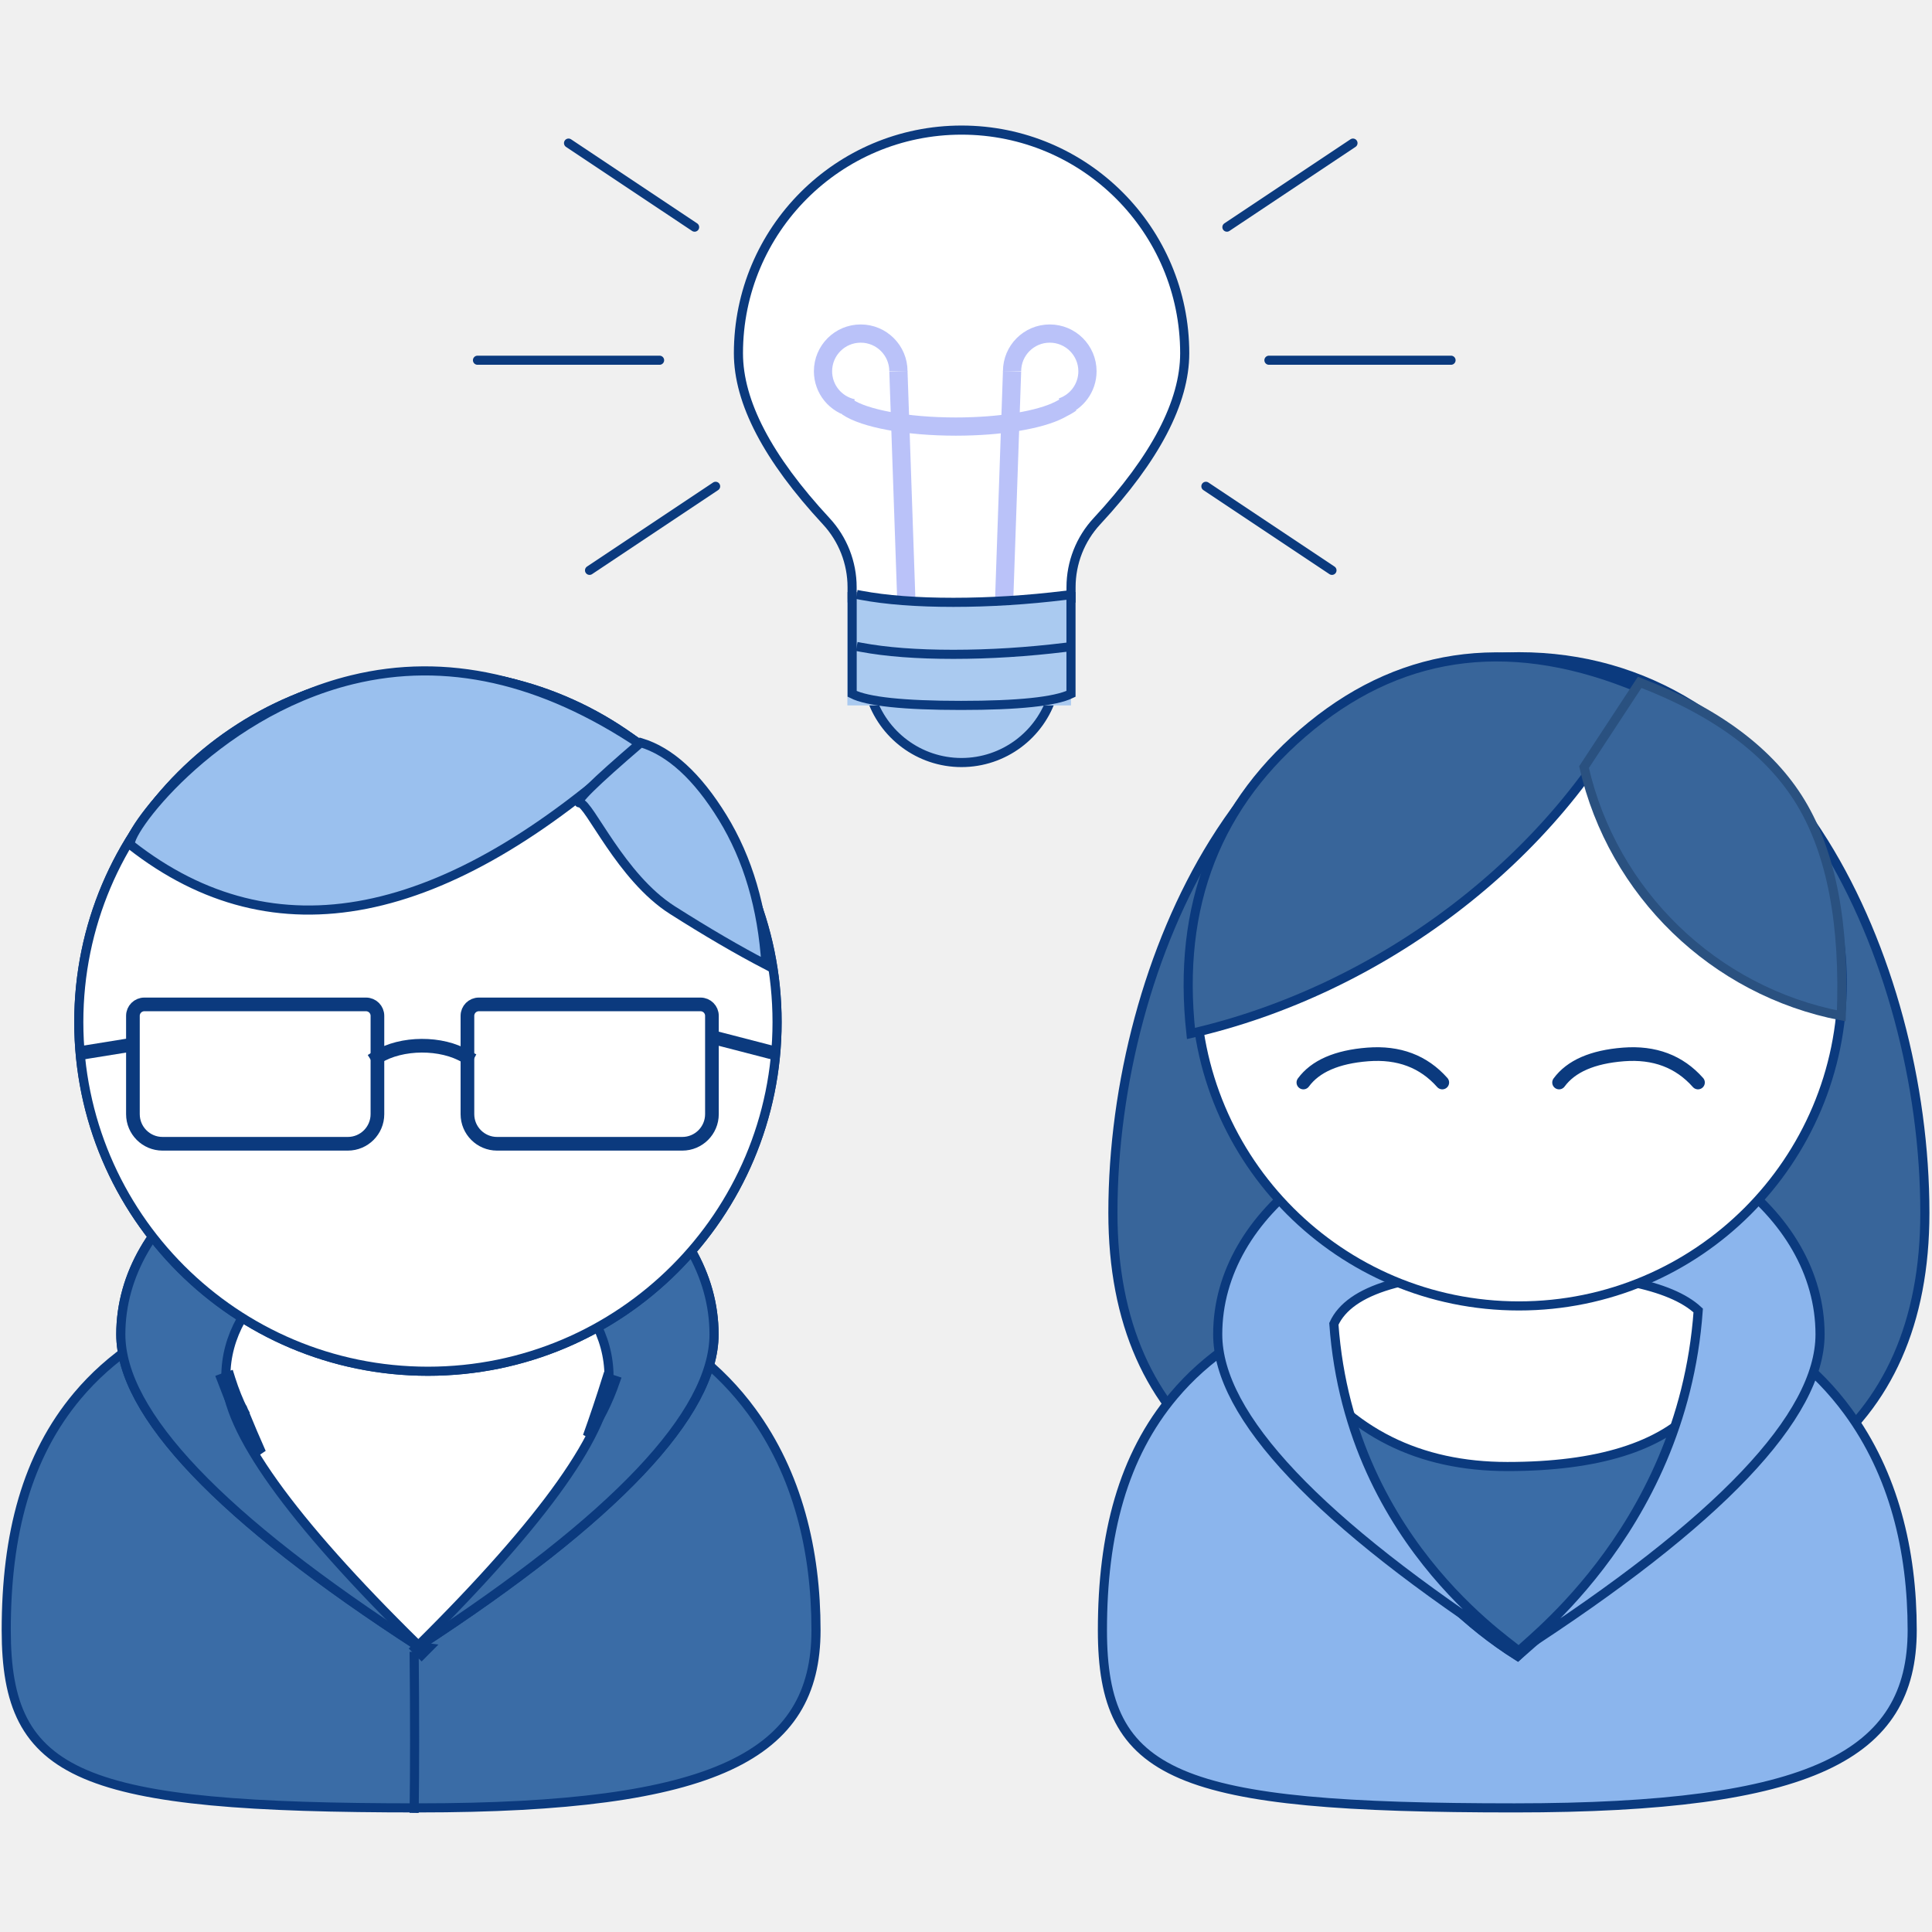
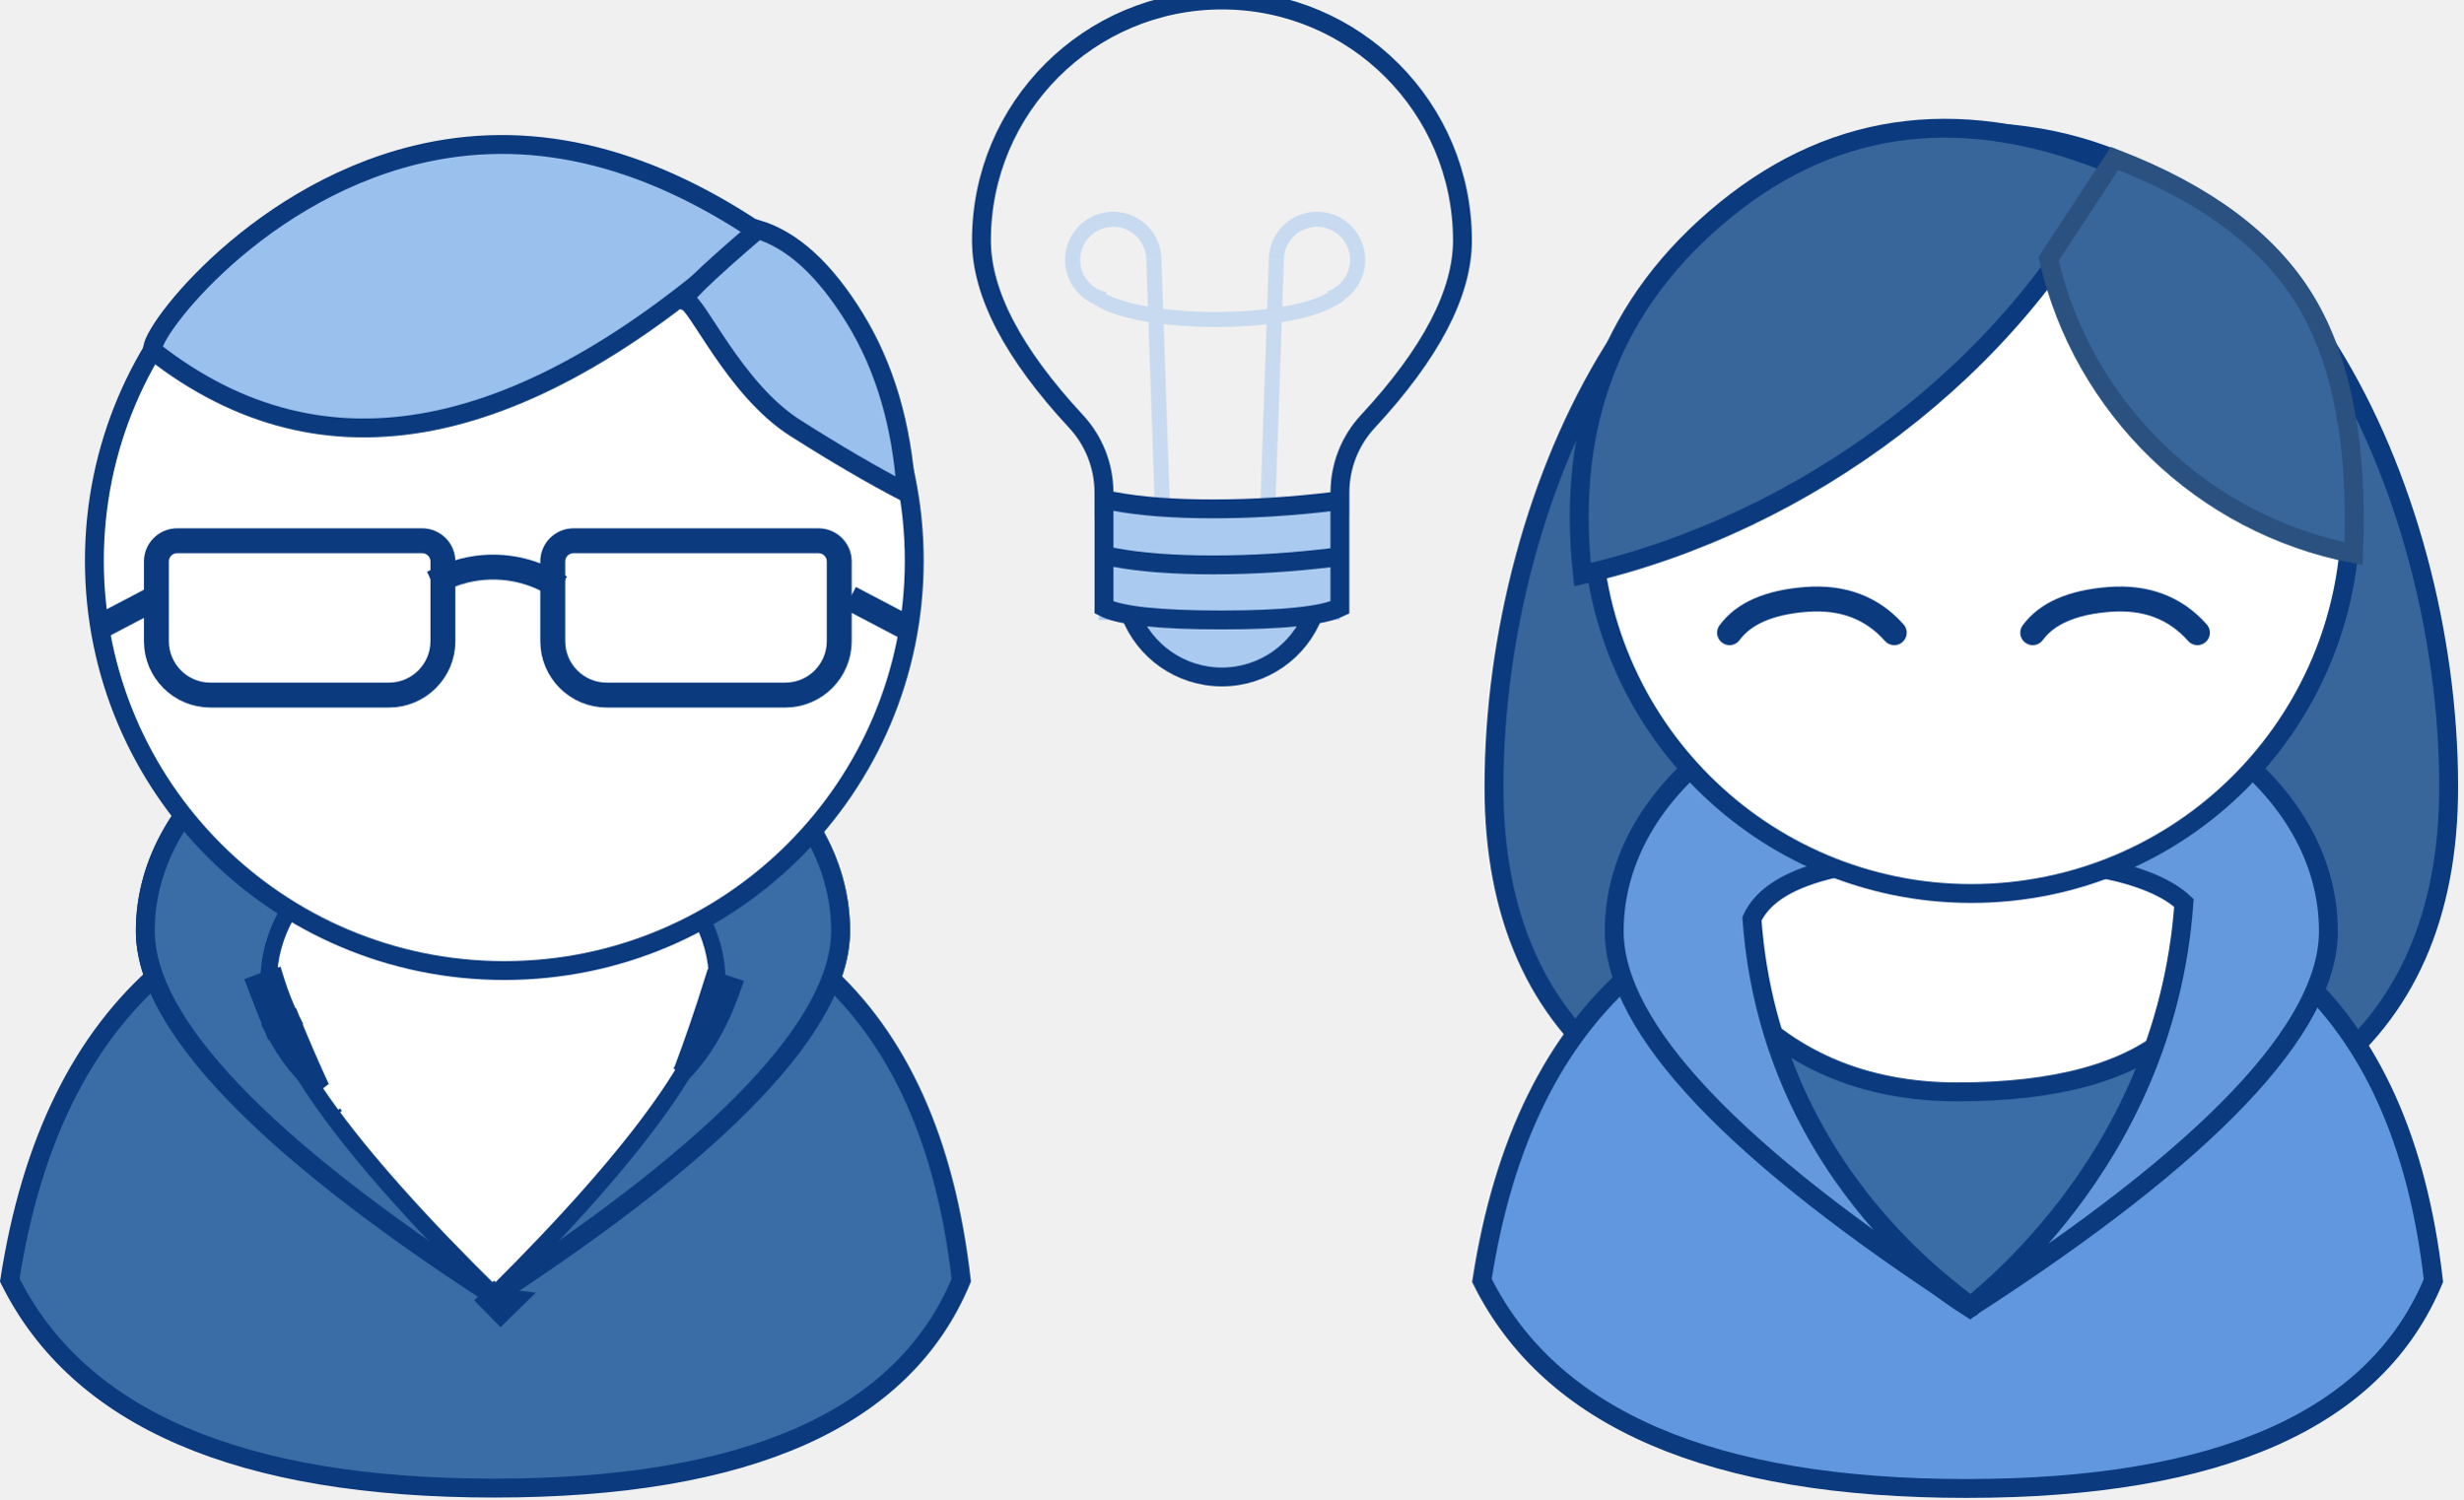
- <svg xmlns="http://www.w3.org/2000/svg" width="140px" height="140px" viewBox="0 0 212 186" version="1.1">
-   <g id="Welcome" stroke="none" stroke-width="1" fill="none" fill-rule="evenodd">
-     <g id="About-me" transform="translate(-1005, -555)">
-       <g id="Group" transform="translate(0, 119)">
-         <g id="Group-3-Copy-2" transform="translate(929.7468, 434)">
-           <g id="Icon_AboutMe_team" transform="translate(74.163, 3.275516)">
-             <g id="Group-3" transform="translate(82.11862, 0)">
-               <path d="M34.457,62.035 L14.497,62.035 C15.827,66.359 19.846,69.398 24.477,69.398 C29.108,69.398 33.128,66.359 34.457,62.035 Z" id="Combined-Shape" stroke="#0B3A7E" fill="#AACAF0" />
-               <path d="M24.485,0 C38.008,0 48.971,10.962 48.971,24.485 C48.971,29.851 45.76,35.995 39.338,42.918 C37.513,44.886 36.498,47.47 36.498,50.154 L36.497,51.517 L24.224,57.29 L12.473,51.517 L12.473,50.154 C12.472,47.47 11.458,44.886 9.633,42.918 C3.211,35.995 0,29.851 0,24.485 C0,10.962 10.962,0 24.485,0 Z" id="Path" stroke="#0B3A7E" fill="#FFFFFF" />
-               <g id="Group-2" opacity="0.462" transform="translate(9.28136, 22.32649)" stroke="#6A7CF2" stroke-width="2">
-                 <path d="M8.274,4.137 C8.274,1.852 6.422,0 4.137,0 C1.852,0 0,1.852 0,4.137 C0,6.123 1.4,7.783 3.267,8.183" id="Path" />
-                 <path d="M26.192,8.062 C27.835,7.514 29.018,5.964 29.018,4.137 C29.018,1.852 27.166,0 24.881,0 C22.596,0 20.744,1.852 20.744,4.137" id="Path" />
-                 <path d="M2.674,8.055 C4.521,9.313 9.153,10.206 14.574,10.206 C19.506,10.206 23.785,9.467 25.907,8.386 C26.514,8.078 26.948,7.829 27.209,7.641" id="Path" />
-                 <line x1="8.274" y1="4.137" x2="9.192" y2="30.733" id="Path-4" />
-                 <line x1="19.826" y1="4.137" x2="20.744" y2="30.733" id="Path-4-Copy" transform="translate(20.28514, 17.18922) scale(-1, 1) translate(-20.28514, -17.18922) " />
-               </g>
-               <rect id="Rectangle" fill="#AACAF0" x="11.956" y="51.434" width="24.536" height="11.697" />
-               <path d="M36.492,50.688 L36.492,61.862 C34.743,62.708 30.72,63.13 24.421,63.13 C18.123,63.13 14.142,62.708 12.479,61.862 L12.479,50.688" id="Combined-Shape" stroke="#0B3A7E" />
-               <path d="M13.472,56.755 C16.204,57.268 19.575,57.525 23.584,57.525 C27.594,57.525 31.695,57.268 35.888,56.755" id="Line" stroke="#0B3A7E" stroke-linecap="square" />
-               <path d="M13.472,51.049 C16.204,51.562 19.575,51.819 23.584,51.819 C27.594,51.819 31.695,51.562 35.888,51.049" id="Line-Copy" stroke="#0B3A7E" stroke-linecap="square" />
-             </g>
-             <g id="woman" transform="translate(121.5598, 57.28994)">
-               <path d="M46.199,97.106 C74.332,97.106 90.748,85.725 90.748,61.521 C90.748,47.412 86.777,32.315 79.693,20.917 C71.618,7.921 60.172,0.5 46.199,0.5 C32.226,0.5 20.779,7.921 12.704,20.917 C5.62,32.315 1.65,47.412 1.65,61.521 C1.65,85.725 18.065,97.106 46.199,97.106 Z" id="Oval-Copy-13" stroke="#0B3A7E" fill="#38659A" />
-               <path d="M45.726,68.526 C27.527,68.526 15.419,73.144 8.331,81.574 C2.756,88.205 0.5,96.786 0.5,107.325 C0.5,123.488 8.574,126.816 45.726,126.816 C78.392,126.816 89.357,121.034 89.357,107.325 C89.357,98.552 87.335,90.177 82.302,83.31 C75.392,73.881 63.546,68.526 45.726,68.526 Z" id="Path-Copy-2" stroke="#0B3A7E" fill="#8BB5ED" />
-               <path d="M46.049,110.155 L66.188,90.919 C77.68,72.486 72.284,63.521 49.662,63.521 C38.191,63.521 29.934,64.223 24.913,65.617 C20.095,66.954 18.473,68.801 19.678,71.298 C23.72,81.968 27.782,90.283 31.859,96.24 C35.843,102.063 40.573,106.7 46.049,110.155 Z" id="Path-Copy-2" stroke="#0B3A7E" fill="#FFFFFF" />
-               <path d="M22.404,78.13 C25.545,85.584 28.697,91.621 31.859,96.24 C35.847,102.067 40.581,106.707 46.062,110.164 L60.598,97.381 L65.739,82.863 C61.783,87.202 54.831,89.357 44.929,89.357 C35.251,89.357 27.731,85.604 22.404,78.13 Z" id="Path-Copy-2" stroke="#0B3A7E" fill="#3A6CA6" />
-               <path d="M46.113,109.687 C68.202,95.426 79.246,83.814 79.246,74.851 C79.246,61.407 64.45,50.509 46.199,50.509 C27.947,50.509 13.151,61.407 13.151,74.851 C13.151,83.814 24.138,95.426 46.113,109.687 Z M65.876,72.236 C64.104,97.107 45.402,109.687 46.199,109.687 C46.995,109.687 27.666,98.532 25.897,73.701 C27.625,69.918 33.969,68.026 44.929,68.026 C55.888,68.026 62.87,69.429 65.876,72.236 Z" id="Path-Copy-4" stroke="#0B3A7E" fill="#8BB5ED" />
-               <circle id="Oval-Copy-6" stroke="#0B3A7E" fill="#FFFFFF" cx="46.199" cy="36.249" r="35.486" />
-               <path d="M10.212,41.84 C30.973,37.094 50.255,22.621 59.452,3.971 C45.824,-1.737 33.823,-0.372 23.448,8.066 C13.074,16.505 8.662,27.762 10.212,41.84 Z" id="Path" stroke="#0B3A7E" fill="#38659A" />
-               <path d="M53.347,12.611 C56.5,26.422 67.599,37.207 81.578,39.903 C81.983,29.905 80.509,22.118 77.158,16.542 C73.807,10.966 67.905,6.556 59.452,3.31 L53.347,12.611 Z" id="Path" stroke="#2A5180" fill="#38659A" />
-               <path d="M22.551,47.219 C23.864,45.431 26.219,44.404 29.616,44.139 C33.014,43.875 35.74,44.901 37.793,47.219" id="Line-4" stroke="#0B3A7E" stroke-width="1.5" stroke-linecap="round" />
-               <path d="M50.609,47.219 C51.922,45.431 54.277,44.404 57.675,44.139 C61.072,43.875 63.798,44.901 65.852,47.219" id="Line-4-Copy" stroke="#0B3A7E" stroke-width="1.5" stroke-linecap="round" />
-             </g>
-             <g id="man" transform="translate(0.602265, 58.24553)">
-               <path d="M66.349,70.52 C65.773,78.611 57.06,85.036 46.397,85.036 C35.734,85.036 27.022,78.611 26.445,70.52" id="Path" stroke="#8A96A4" />
-               <path d="M46.397,67.571 C28.199,67.571 16.09,72.189 9.003,80.618 C3.427,87.249 1.172,95.83 1.172,106.37 C1.172,122.532 9.246,125.86 46.397,125.86 C79.064,125.86 90.029,120.078 90.029,106.37 C90.029,97.597 88.007,89.222 82.974,82.354 C76.064,72.926 64.218,67.571 46.397,67.571 Z" id="Path" stroke="#0B3A7E" fill="#3A6CA6" />
-               <path d="M46.396,108.136 C68.037,94.046 78.84,82.587 78.84,73.896 C78.84,60.767 64.295,50.053 46.292,50.053 C28.289,50.053 13.744,60.767 13.744,73.896 C13.744,82.586 24.616,94.046 46.396,108.136 Z" id="Oval-Copy-7" stroke="#0B3A7E" fill="#2A5180" />
-               <path d="M46.396,108.136 C68.037,94.046 78.84,82.587 78.84,73.896 C78.84,60.767 64.295,50.053 46.292,50.053 C28.289,50.053 13.744,60.767 13.744,73.896 C13.744,82.586 24.616,94.046 46.396,108.136 Z" id="Oval-Copy-7" stroke="#0B3A7E" fill="#3A6CA6" />
-               <path d="M46.396,108.03 C60.34,94.211 67.312,84.322 67.312,78.505 C67.312,69.736 57.926,62.566 46.292,62.566 C34.659,62.566 25.273,69.736 25.273,78.505 C25.273,84.32 32.314,94.21 46.396,108.03 Z" id="Oval-Copy-8" stroke="#0B3A7E" fill="#FFFFFF" />
-               <path d="M46.396,108.03 C46.279,108.145 46.163,108.26 46.046,108.376 L46.305,108.638 L46.305,108.641 L46.306,108.639 L46.397,108.732 L46.752,109.084 L47.531,108.301 L46.538,108.169 C46.49,108.123 46.443,108.076 46.396,108.03 Z M29.184,86.888 C28.558,85.483 27.926,84 27.291,82.447 L27.248,82.342 L26.785,82.532 L26.34,82.759 L26.467,83.008 C27.248,84.503 28.146,85.79 29.184,86.888 Z M64.937,85.094 C66.193,83.392 67.219,81.358 68.048,78.959 L67.098,78.646 C66.383,80.927 65.663,83.076 64.937,85.094 Z M24.755,78.747 C25.216,79.954 25.676,81.125 26.136,82.261 L26.322,82.72 L26.785,82.532 L27.23,82.302 L27.197,82.239 C26.681,81.207 26.222,80.064 25.82,78.806 L25.7,78.42 L25.222,78.569 L24.755,78.747 Z" id="Combined-Shape" stroke="#0B3A7E" fill="#8BB5ED" />
-               <circle id="Oval" stroke="#0B3A7E" fill="#E1EDFB" cx="47.445" cy="39.635" r="38.312" />
-               <circle id="Oval" stroke="#0B3A7E" fill="#FFFFFF" cx="47.445" cy="39.635" r="38.312" />
-               <path d="M14.862,20.223 C30.604,32.548 49.251,28.867 70.803,9.181 C59.975,1.923 49.412,-0.448 39.114,2.069 C23.667,5.844 13.841,19.423 14.862,20.223 Z" id="Path" stroke="#0B3A7E" fill="#9AC0EE" />
-               <path d="M64.106,15.586 C65.133,15.586 68.593,23.739 74.263,27.341 C78.043,29.742 81.469,31.743 84.54,33.342 C84.142,27.081 82.555,21.694 79.781,17.182 C77.007,12.67 74.014,9.933 70.803,8.97 C65.654,13.381 63.421,15.586 64.106,15.586 Z" id="Path-Copy-3" stroke="#0B3A7E" fill="#9AC0EE" />
-               <g id="Group-5" transform="translate(14.3235, 36.94315)" stroke="#0B3A7E" stroke-width="1.5">
-                 <path d="M38.706,0.75 C38.015,0.75 37.456,1.31 37.456,2 L37.456,12.793 C37.456,14.588 38.911,16.043 40.706,16.043 L61.035,16.043 C62.83,16.043 64.285,14.588 64.285,12.793 L64.285,2 C64.285,1.31 63.726,0.75 63.035,0.75 L38.706,0.75 Z" id="Rectangle-Copy" />
-                 <path d="M2,0.75 C1.31,0.75 0.75,1.31 0.75,2 L0.75,12.793 C0.75,14.588 2.205,16.043 4,16.043 L24.33,16.043 C26.125,16.043 27.58,14.588 27.58,12.793 L27.58,2 C27.58,1.31 27.02,0.75 26.33,0.75 L2,0.75 Z" id="Rectangle-Copy-2" />
-               </g>
-             </g>
-             <path d="M80.332,99.802 L85.51,101.142" id="Shape" stroke="#0B3A7E" stroke-width="1.5" stroke-linecap="square" />
-             <path d="M10.729,100.465 L14.926,101.142" id="Shape" stroke="#0B3A7E" stroke-width="1.5" stroke-linecap="square" transform="translate(12.82756, 100.8035) scale(-1, 1) translate(-12.82756, -100.8035) " />
-             <path d="M42.479,101.732 C45.155,100.065 49.569,100.065 52.207,101.661 L52.341,101.732" id="Path" stroke="#0B3A7E" stroke-width="1.5" stroke-linecap="square" />
-             <path d="M46.535,166.977 C46.603,173.919 46.603,179.811 46.535,184.654" id="Path-5" stroke="#0B3A7E" />
-             <g id="light-lines" transform="translate(52.71643, 0.659039)" stroke="#0B3A7E" stroke-linecap="round">
-               <line x1="26.899" y1="38.428" x2="13.065" y2="47.65" id="Line-3" />
-               <line x1="94.532" y1="38.428" x2="80.698" y2="47.65" id="Line-3-Copy-2" transform="translate(87.61497, 43.03893) scale(-1, 1) translate(-87.61497, -43.03893) " />
-               <line x1="24.594" y1="0.769" x2="10.76" y2="9.991" id="Line-3-Copy" transform="translate(17.6767, 5.379866) scale(1, -1) translate(-17.6767, -5.379866) " />
-               <line x1="96.838" y1="0.769" x2="83.004" y2="9.991" id="Line-3-Copy-3" transform="translate(89.92062, 5.379866) scale(-1, -1) translate(-89.92062, -5.379866) " />
-               <line x1="20.751" y1="24.594" x2="0.769" y2="24.594" id="Line-5" />
-               <line x1="107.597" y1="24.594" x2="87.615" y2="24.594" id="Line-5-Copy" transform="translate(97.60615, 24.59368) scale(-1, 1) translate(-97.60615, -24.59368) " />
-             </g>
-           </g>
+ <svg xmlns="http://www.w3.org/2000/svg" width="261px" height="159px" viewBox="0 0 261 159" version="1.1">
+   <g id="Icon_AboutMe_team" stroke="none" stroke-width="1" fill="none" fill-rule="evenodd">
+     <g id="team-production-copy-3">
+       <g id="Group-3" transform="translate(104, 0)">
+         <path d="M35.196,65.053 L15.762,65.053 C17.264,69.022 21.096,71.759 25.479,71.759 C29.861,71.759 33.694,69.022 35.196,65.053 Z" id="Combined-Shape" stroke="#0B3A7E" stroke-width="2" fill="#AACAF0" />
+         <g id="Group-2" opacity="0.462" transform="translate(9.661136, 23.24004)" stroke="#9AC0EE" stroke-width="1.6">
+           <path d="M8.613,4.306 C8.613,1.928 6.685,1.687539e-14 4.306,1.687539e-14 C1.928,1.687539e-14 0,1.928 0,4.306 C0,6.374 1.457,8.101 3.4,8.517" id="Path" />
+           <path d="M27.264,8.392 C28.973,7.821 30.206,6.208 30.206,4.306 C30.206,1.928 28.278,5.77315973e-15 25.899,5.77315973e-15 C23.521,5.77315973e-15 21.593,1.928 21.593,4.306" id="Path" />
+           <path d="M2.784,8.384 C4.706,9.694 9.527,10.623 15.171,10.623 C20.304,10.623 24.758,9.855 26.967,8.729 C27.599,8.408 28.05,8.15 28.322,7.954" id="Path" />
+           <line x1="8.613" y1="4.306" x2="9.568" y2="31.991" id="Path-4" />
+           <line x1="20.638" y1="4.306" x2="21.593" y2="31.991" id="Path-4-Copy" transform="translate(21.11517, 17.89257) scale(-1, 1) translate(-21.11517, -17.89257) " />
        </g>
+         <rect id="Rectangle" fill="#AACAF0" x="12.445" y="53.538" width="25.54" height="12.175" />
+         <path d="M25.487,-6.31088724e-30 C39.563,-6.31088724e-30 50.974,11.411 50.974,25.487 C50.974,31.072 47.632,37.468 40.947,44.674 C39.047,46.722 37.992,49.413 37.991,52.206 L37.991,53.625 L37.985,53.624 L37.985,64.393 C36.165,65.274 31.977,65.714 25.421,65.714 C18.864,65.714 14.721,65.274 12.989,64.393 L12.989,53.624 L12.984,53.625 L12.983,52.206 C12.983,49.413 11.927,46.722 10.027,44.674 C3.342,37.468 -3.55271368e-15,31.072 -3.55271368e-15,25.487 C-3.55271368e-15,11.411 11.411,-6.31088724e-30 25.487,-6.31088724e-30 Z" id="Combined-Shape" stroke="#0B3A7E" stroke-width="2" />
+         <path d="M14.024,59.078 C16.867,59.612 20.376,59.878 24.549,59.878 C28.723,59.878 32.992,59.612 37.357,59.078" id="Line" stroke="#0B3A7E" stroke-width="2" stroke-linecap="square" />
+         <path d="M14.024,53.138 C16.867,53.672 20.376,53.939 24.549,53.939 C28.723,53.939 32.992,53.672 37.357,53.138" id="Line-Copy" stroke="#0B3A7E" stroke-width="2" stroke-linecap="square" />
+       </g>
+       <g id="woman" transform="translate(156, 13)">
+         <path d="M52.898,110.76 C84.901,110.76 103.479,97.879 103.479,70.442 C103.479,54.364 98.953,37.156 90.886,24.176 C81.713,9.413 68.737,1 52.898,1 C37.059,1 24.083,9.413 14.909,24.176 C6.842,37.156 2.316,54.364 2.316,70.442 C2.316,97.879 20.895,110.76 52.898,110.76 Z" id="Oval-Copy-13" stroke="#0B3A7E" stroke-width="2" fill="#38659A" />
+         <path d="M1.036,122.73 C8.328,137.398 25.377,144.778 52.356,144.778 C79.343,144.778 95.776,137.399 101.865,122.746 C98.527,93.424 82.121,78.891 52.356,78.891 C22.596,78.891 5.579,93.427 1.036,122.73 Z" id="Path-Copy-2" stroke="#0B3A7E" stroke-width="2" fill="#6097DF" />
+         <path d="M52.688,125.74 L75.546,103.908 C88.547,83.034 82.516,73.04 56.864,73.04 C43.754,73.04 34.324,73.841 28.608,75.428 C23.249,76.916 21.536,78.867 22.82,81.528 C27.439,93.724 32.08,103.224 36.732,110.022 C41.222,116.583 46.54,121.82 52.688,125.74 Z" id="Path-Copy-2" stroke="#0B3A7E" stroke-width="1.76" fill="#FFFFFF" />
+         <path d="M27.349,92.311 C30.503,99.446 33.665,105.328 36.831,109.955 C41.3,116.484 46.588,121.698 52.7,125.606 L69.019,111.255 L74.252,96.479 C69.481,100.67 61.856,102.742 51.444,102.742 C41.406,102.742 33.357,99.25 27.349,92.311 Z" id="Path-Copy-2" stroke="#0B3A7E" stroke-width="2" fill="#3A6CA6" />
+         <path d="M52.8,125.593 C78.092,109.264 90.738,95.968 90.738,85.706 C90.738,70.312 73.796,57.833 52.898,57.833 C31.999,57.833 15.058,70.312 15.058,85.706 C15.058,95.968 27.639,109.264 52.8,125.593 Z M75.428,82.71 C73.399,111.189 51.985,125.593 52.898,125.593 C53.81,125.593 31.678,112.82 29.652,84.388 C31.631,80.057 38.895,77.891 51.444,77.891 C63.992,77.891 71.987,79.497 75.428,82.71 Z" id="Path-Copy-4" stroke="#0B3A7E" stroke-width="2" fill="#6599DE" />
+         <circle id="Oval-Copy-6" stroke="#0B3A7E" stroke-width="2" fill="#FFFFFF" cx="52.898" cy="41.506" r="40.205" />
+         <path d="M11.693,47.907 C35.465,42.473 57.542,25.901 68.073,4.547 C52.469,-1.989 38.727,-0.426 26.849,9.236 C14.97,18.898 9.918,31.788 11.693,47.907 Z" id="Path" stroke="#0B3A7E" stroke-width="2" fill="#38659A" />
+         <path d="M61.083,14.44 C64.693,30.254 77.401,42.603 93.408,45.689 C93.871,34.241 92.184,25.325 88.347,18.941 C84.51,12.557 77.752,7.506 68.073,3.79 L61.083,14.44 Z" id="Path" stroke="#2A5180" stroke-width="2" fill="#38659A" />
+         <path d="M27.28,54.066 C28.783,52.019 31.479,50.843 35.37,50.54 C39.26,50.237 42.381,51.412 44.732,54.066" id="Line-4" stroke="#0B3A7E" stroke-width="2.64" stroke-linecap="round" />
+         <path d="M59.407,54.066 C60.91,52.019 63.606,50.843 67.497,50.54 C71.387,50.237 74.508,51.412 76.859,54.066" id="Line-4-Copy" stroke="#0B3A7E" stroke-width="2.64" stroke-linecap="round" />
+       </g>
+       <g id="Group-12" transform="translate(0, 15)">
+         <path d="M75.201,79.803 C74.541,89.068 64.566,96.424 52.356,96.424 C40.147,96.424 30.171,89.068 29.511,79.803" id="Path" stroke="#8A96A4" stroke-width="1.76" />
+         <path d="M1.036,120.693 C8.328,135.361 25.377,142.741 52.356,142.741 C79.343,142.741 95.776,135.362 101.865,120.709 C98.527,91.387 82.121,76.854 52.356,76.854 C22.596,76.854 5.579,91.39 1.036,120.693 Z" id="Path" stroke="#0B3A7E" stroke-width="2" fill="#3A6CA6" />
+         <path d="M52.355,122.507 C76.937,106.48 89.196,93.453 89.196,83.669 C89.196,68.829 72.696,56.676 52.236,56.676 C31.775,56.676 15.276,68.829 15.276,83.669 C15.276,93.452 27.615,106.479 52.355,122.507 Z" id="Oval-Copy-7" stroke="#0B3A7E" stroke-width="1.76" fill="#2A5180" />
+         <path d="M52.355,122.364 C76.859,106.378 89.076,93.389 89.076,83.669 C89.076,68.905 72.637,56.796 52.236,56.796 C31.835,56.796 15.396,68.905 15.396,83.669 C15.396,93.387 27.692,106.377 52.355,122.364 Z" id="Oval-Copy-7" stroke="#0B3A7E" stroke-width="2" fill="#3A6CA6" />
+         <path d="M52.353,122.32 C68.115,106.669 75.996,95.462 75.996,88.946 C75.996,79.096 65.402,71.003 52.236,71.003 C39.07,71.003 28.476,79.096 28.476,88.946 C28.476,95.46 36.435,106.668 52.353,122.32 Z" id="Oval-Copy-8" stroke="#0B3A7E" stroke-width="1.76" fill="#FFFFFF" />
+         <path d="M72.411,98.439 C72.346,98.548 72.28,98.658 72.212,98.768 C74.486,96.439 76.233,93.417 77.551,89.606 L75.651,88.98 C74.582,92.39 73.502,95.543 72.411,98.439 Z M52.353,122.152 C52.122,122.381 51.888,122.612 51.654,122.844 L53.055,124.271 L54.605,122.757 L52.715,122.507 C52.594,122.388 52.473,122.27 52.353,122.152 Z M35.279,103.15 C35.262,103.126 35.244,103.103 35.227,103.079 L35.318,103.229 C35.305,103.202 35.292,103.176 35.279,103.15 Z M33.927,100.323 C32.914,98.139 31.897,95.797 30.875,93.298 L30.829,93.184 L29.903,93.562 L29.012,94.016 L29.124,94.236 C30.422,96.739 31.999,98.746 33.927,100.323 Z M27.177,89.376 C27.705,90.761 28.233,92.104 28.76,93.407 L28.976,93.938 L29.903,93.562 L30.794,93.109 L30.74,93.002 C30.16,91.839 29.643,90.546 29.19,89.123 L29.066,88.722 L28.111,89.019 L27.177,89.376 Z" id="Combined-Shape" stroke="#0B3A7E" stroke-width="2" fill="#6599DE" />
+         <circle id="Oval" stroke="#0B3A7E" stroke-width="2" fill="#FFFFFF" cx="53.44" cy="44.44" r="43.44" />
+         <path d="M16.249,22.212 C34.273,36.325 55.623,32.11 80.301,9.57 C67.903,1.259 55.808,-1.455 44.017,1.426 C26.33,5.749 15.079,21.297 16.249,22.212 Z" id="Path" stroke="#0B3A7E" stroke-width="2" fill="#9AC0EE" />
+         <path d="M72.633,16.904 C73.808,16.904 77.77,26.239 84.263,30.363 C88.591,33.112 92.513,35.403 96.03,37.234 C95.574,30.065 93.757,23.897 90.581,18.73 C87.404,13.564 83.978,10.43 80.301,9.328 C74.405,14.379 71.849,16.904 72.633,16.904 Z" id="Path-Copy-3" stroke="#0B3A7E" stroke-width="2" fill="#9AC0EE" />
+         <path d="M60.773,42.32 C59.558,42.32 58.573,43.305 58.573,44.52 L58.573,52.96 C58.573,56.119 61.134,58.68 64.293,58.68 L83.213,58.68 C86.372,58.68 88.933,56.119 88.933,52.96 L88.933,44.52 C88.933,43.305 87.948,42.32 86.733,42.32 L60.773,42.32 Z" id="Rectangle-Copy" stroke="#0B3A7E" stroke-width="2.64" />
+         <path d="M18.773,42.32 C17.558,42.32 16.573,43.305 16.573,44.52 L16.573,52.96 C16.573,56.119 19.134,58.68 22.293,58.68 L41.213,58.68 C44.372,58.68 46.933,56.119 46.933,52.96 L46.933,44.52 C46.933,43.305 45.948,42.32 44.733,42.32 L18.773,42.32 Z" id="Rectangle-Copy-4" stroke="#0B3A7E" stroke-width="2.64" />
+         <line x1="11.695" y1="49" x2="15.253" y2="50.87" id="Path" stroke="#0B3A7E" stroke-width="2.64" stroke-linecap="square" transform="translate(13.47391, 49.93492) scale(-1, 1) translate(-13.47391, -49.93492) " />
+         <line x1="91.253" y1="49" x2="94.812" y2="50.87" id="Path-Copy-10" stroke="#0B3A7E" stroke-width="2.64" stroke-linecap="square" />
+         <path d="M47,46.256 C50.56,44.626 54.675,44.741 58.139,46.568 L58.292,46.649 L58.292,46.649" id="Path" stroke="#0B3A7E" stroke-width="2.64" stroke-linecap="square" />
      </g>
    </g>
  </g>
</svg>
